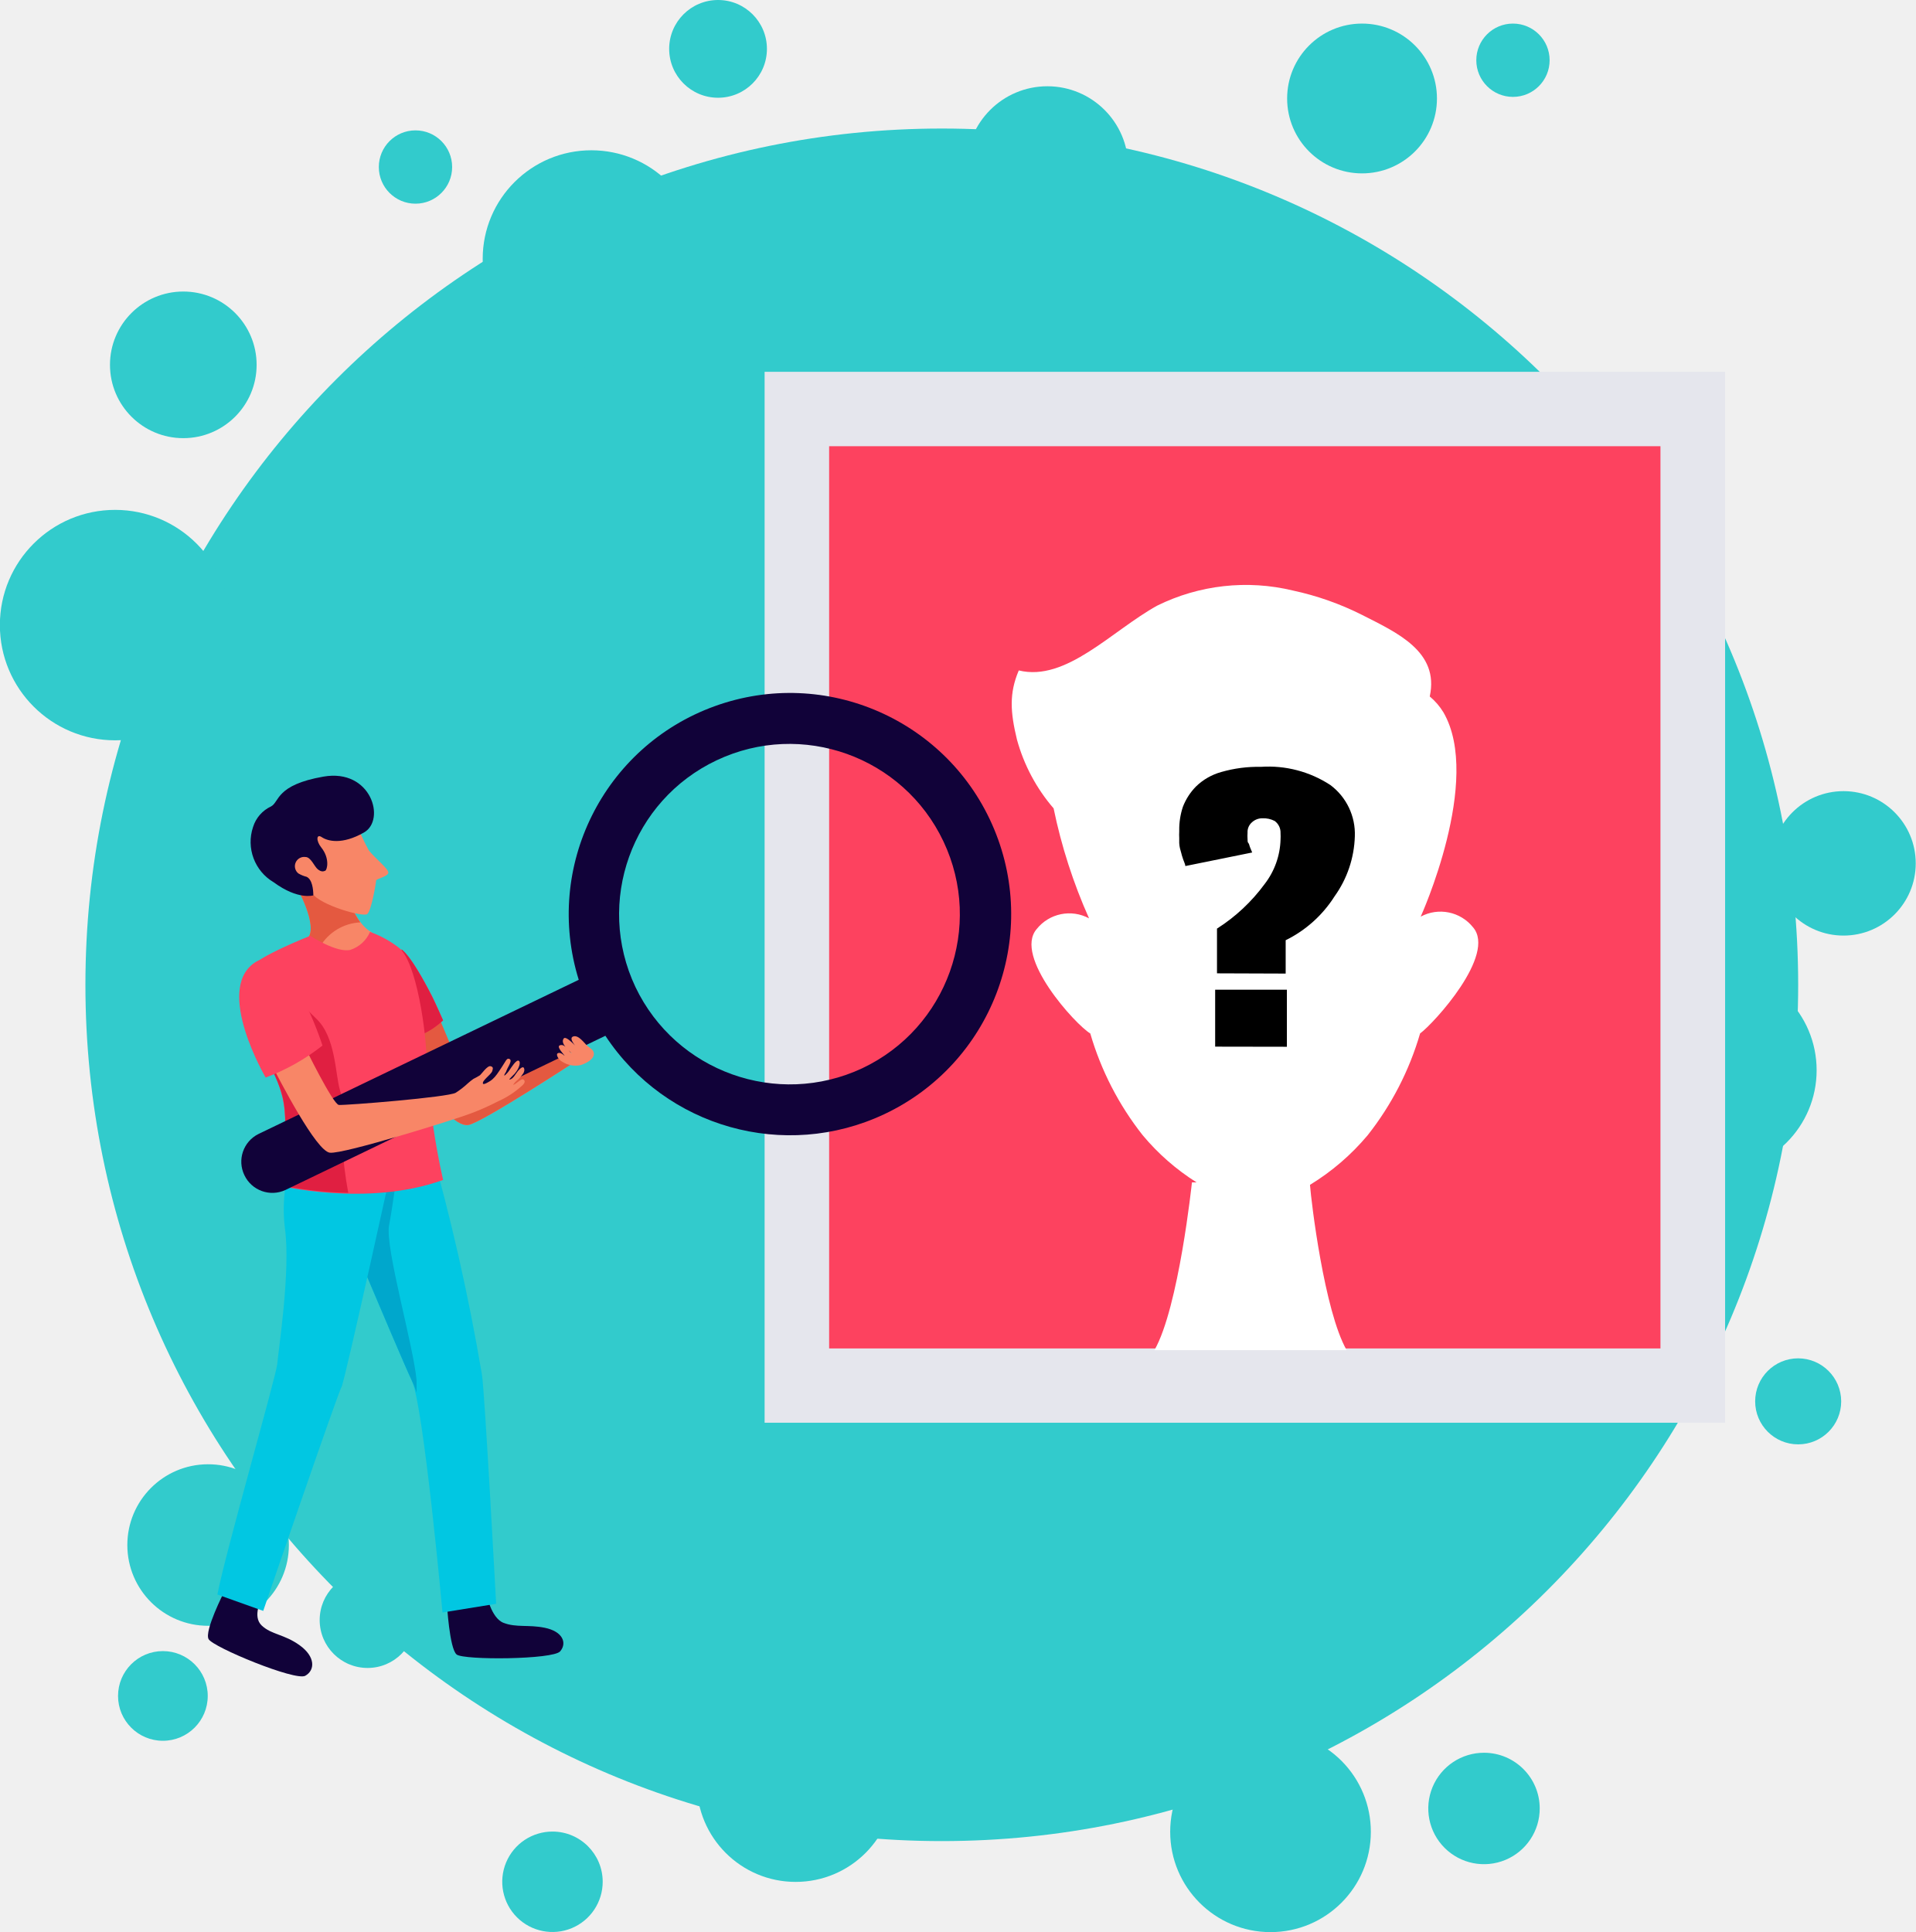
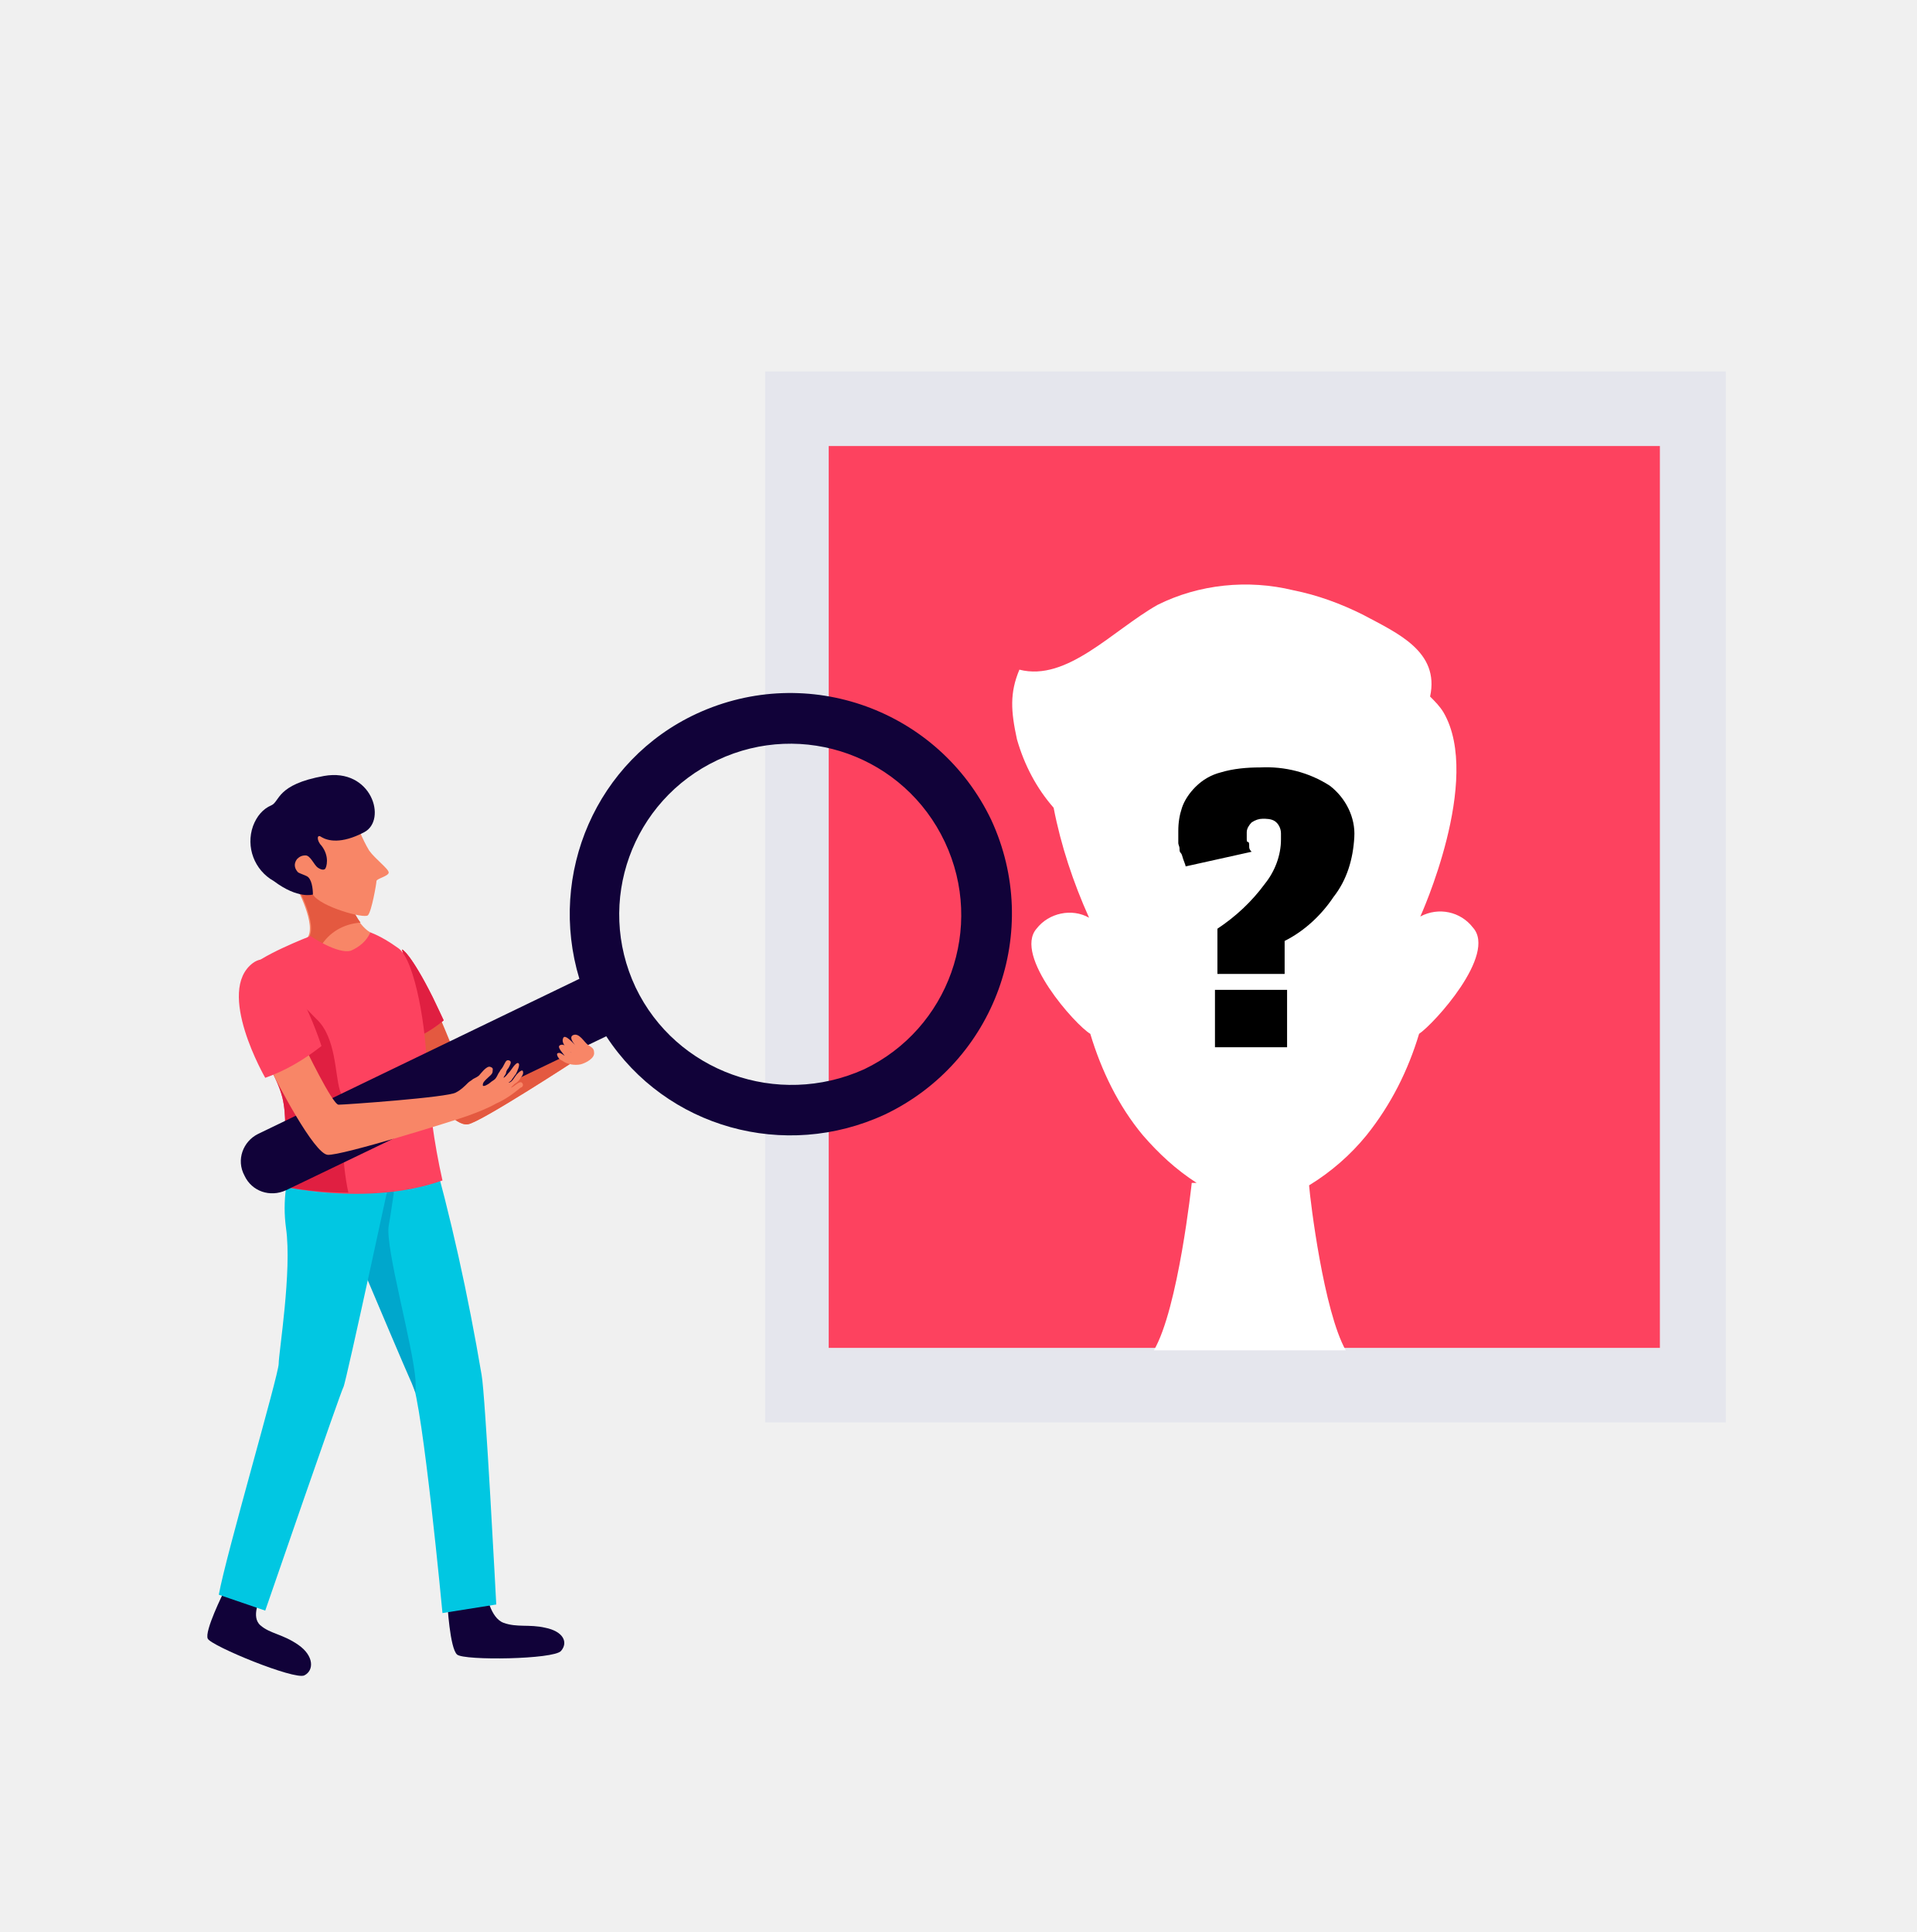
- <svg xmlns="http://www.w3.org/2000/svg" viewBox="0 0 156.77 158.12">
-   <defs>
-     <style>.cls-1{fill:#32cbcc;}.cls-2{fill:#e5e6ed;}.cls-3{fill:#fd425f;}.cls-4{fill:#fff;}.cls-5{fill:#f88667;}.cls-6{fill:#e45940;}.cls-7{fill:#110239;}.cls-8{fill:#01c7e2;}.cls-9{fill:#00a7cc;}.cls-10{fill:#e01f41;}</style>
-   </defs>
-   <g id="Capa_2" data-name="Capa 2">
-     <g id="Capa_1-2" data-name="Capa 1">
-       <path class="cls-1" d="M147.15,80.59A70.08,70.08,0,1,1,77.08,10.52,70.08,70.08,0,0,1,147.15,80.59Z" />
-       <path class="cls-1" d="M92.33,13.67a6.62,6.62,0,1,1-6.62-6.61A6.62,6.62,0,0,1,92.33,13.67Z" />
-       <path class="cls-1" d="M99.24,19.11a3.17,3.17,0,1,1-3.17-3.17A3.17,3.17,0,0,1,99.24,19.11Z" />
-       <path class="cls-1" d="M148.66,87.59a8.36,8.36,0,1,1-8.36-8.36A8.36,8.36,0,0,1,148.66,87.59Z" />
-       <path class="cls-1" d="M156.77,70.66a5.91,5.91,0,1,1-5.91-5.91A5.91,5.91,0,0,1,156.77,70.66Z" />
-       <path class="cls-1" d="M18.85,51.15a9.43,9.43,0,1,1-9.42-9.42A9.43,9.43,0,0,1,18.85,51.15Z" />
-       <path class="cls-1" d="M73.2,145.93a8.09,8.09,0,1,1-8.09-8.09A8.09,8.09,0,0,1,73.2,145.93Z" />
-       <path class="cls-1" d="M21,29.86a6,6,0,1,1-6-6A6,6,0,0,1,21,29.86Z" />
-       <path class="cls-1" d="M62.76,4a4,4,0,1,1-4-4A4,4,0,0,1,62.76,4Z" />
-       <path class="cls-1" d="M126.81,4.93a3,3,0,1,1-3-3A3,3,0,0,1,126.81,4.93Z" />
-       <path class="cls-1" d="M37,13.67a3,3,0,1,1-3-3A3,3,0,0,1,37,13.67Z" />
-       <path class="cls-1" d="M117.59,8.06a6.13,6.13,0,1,1-6.13-6.13A6.13,6.13,0,0,1,117.59,8.06Z" />
-       <path class="cls-1" d="M57.28,21.19A8.89,8.89,0,1,1,48.4,12.3,8.88,8.88,0,0,1,57.28,21.19Z" />
-       <path class="cls-1" d="M49.32,154a4.11,4.11,0,1,1-4.1-4.1A4.11,4.11,0,0,1,49.32,154Z" />
-       <path class="cls-1" d="M112.18,149.92a8.21,8.21,0,1,1-8.2-8.21A8.2,8.2,0,0,1,112.18,149.92Z" />
-       <path class="cls-1" d="M126,148a4.56,4.56,0,1,1-4.55-4.55A4.56,4.56,0,0,1,126,148Z" />
-       <path class="cls-1" d="M34,132.58a3.92,3.92,0,1,1-3.92-3.91A3.92,3.92,0,0,1,34,132.58Z" />
-       <path class="cls-1" d="M23.64,126.45A6.61,6.61,0,1,1,17,119.84,6.6,6.6,0,0,1,23.64,126.45Z" />
-       <path class="cls-1" d="M17,138.8a3.67,3.67,0,1,1-3.67-3.67A3.67,3.67,0,0,1,17,138.8Z" />
-       <path class="cls-1" d="M150.67,114.69a3.52,3.52,0,1,1-3.52-3.52A3.53,3.53,0,0,1,150.67,114.69Z" />
-       <rect class="cls-2" x="62.57" y="30.43" width="78.6" height="86.01" />
-       <rect class="cls-3" x="67.85" y="36.52" width="68.03" height="73.84" />
-       <path class="cls-4" d="M120.54,75.89a3.41,3.41,0,0,0-4.28-.87s5.07-11.18,1.86-16.72A5.18,5.18,0,0,0,117,57c.81-3.69-2.73-5.24-5.53-6.67a23.59,23.59,0,0,0-5.67-2,16.39,16.39,0,0,0-11.11,1.24c-3.72,2.06-7.45,6.25-11.32,5.3-.8,1.88-.69,3.42-.15,5.66a14.49,14.49,0,0,0,3,5.63,43.64,43.64,0,0,0,2.9,9,3.41,3.41,0,0,0-4.28.87c-1.94,2.24,3.21,7.87,4.38,8.55a24.46,24.46,0,0,0,4.29,8.33,18.78,18.78,0,0,0,4.41,3.86h-.38s-1.08,10.26-3.07,13.73H110.2c-1.83-3.21-2.9-12.17-3-13.53a19.16,19.16,0,0,0,4.72-4.06,24.46,24.46,0,0,0,4.29-8.33C117.33,83.76,122.48,78.13,120.54,75.89Z" />
-       <path d="M99.59,79.66V76a14.42,14.42,0,0,0,3.9-3.65,6.23,6.23,0,0,0,1.3-3.63,4.71,4.71,0,0,0,0-.53,1.17,1.17,0,0,0-.48-1,2,2,0,0,0-1-.22,1.25,1.25,0,0,0-.86.33,1.05,1.05,0,0,0-.36.85,3.89,3.89,0,0,0,0,.53c0,.15,0,.25.07.32s.07.19.14.36.13.3.17.41L97,70.88c0-.12-.09-.3-.18-.55s-.13-.42-.15-.5-.06-.22-.11-.4A2.53,2.53,0,0,1,96.5,69c0-.11,0-.25,0-.42a4.28,4.28,0,0,1,0-.52v-.11a5.86,5.86,0,0,1,.3-1.92,4.86,4.86,0,0,1,1.07-1.66,4.8,4.8,0,0,1,2.08-1.19,10.91,10.91,0,0,1,3.23-.42,9.25,9.25,0,0,1,5.69,1.49,5,5,0,0,1,2,4.2,8.87,8.87,0,0,1-1.66,4.91,9.91,9.91,0,0,1-4,3.59v2.73Zm-.15,6V81h5.87v4.67Z" />
-       <path class="cls-5" d="M24.24,72.51s1.84,3.26.94,4.25c0,0,2.46,2.23,4.38,1.29s.81-1.78.81-1.78-1.34-.59-2-3.4S24.24,72.51,24.24,72.51Z" />
-       <path class="cls-6" d="M26.18,77.49a4.05,4.05,0,0,1,3.31-2,6.81,6.81,0,0,1-1.13-2.6c-.68-2.82-4.12-.36-4.12-.36s1.84,3.26.94,4.25A7.63,7.63,0,0,0,26.18,77.49Z" />
-       <path class="cls-5" d="M22.7,68.64s1.07-2.9,2.86-3,2.94.14,3.24.8a19.85,19.85,0,0,0,1.39,3.17c.52.65,1.58,1.48,1.59,1.8s-1,.52-1,.65-.38,2.48-.73,2.75-3.88-.74-4.5-1.7S22.71,70.45,22.7,68.64Z" />
-       <path class="cls-7" d="M26.34,68.52c.48.32,1.65.64,3.45-.39s.59-5.25-3.32-4.57S22.88,65.63,22.18,66a2.76,2.76,0,0,0-1.47,1.68,3.83,3.83,0,0,0,1.69,4.53c2,1.47,3.24,1.07,3.24,1.07,0-.49-.09-1.31-.55-1.52a2.56,2.56,0,0,1-.68-.28A.76.76,0,0,1,25,70.14c.44,0,.72.77,1,1s.47.19.62.12.39-1-.33-1.9C25.86,68.83,25.87,68.2,26.34,68.52Z" />
-       <path class="cls-7" d="M18.32,130.33s-1.61,3.16-1.25,3.82,7.1,3.45,7.91,3,.84-1.56-.45-2.49-2.3-.86-3.11-1.62,0-2.19,0-2.19Z" />
-       <path class="cls-7" d="M36.57,131.22s.21,3.72.8,4.19,7.89.42,8.47-.26.22-1.63-1.27-1.93c-1.33-.27-2.32,0-3.36-.4s-1.4-2.38-1.4-2.38Z" />
-       <path class="cls-8" d="M35.07,93.25l-9.52.58s7.16,17.08,8.14,19.14,2.52,19,2.52,19l4.39-.71s-.93-17.33-1.16-18.75A176.12,176.12,0,0,0,35.07,93.25Z" />
-       <path class="cls-9" d="M31.84,100.27c.31-1.59.53-3.66.87-5.24.14-.63,1-.66,1.09-1.29a1.56,1.56,0,0,1-.38-.39l-7.87.48s7.16,17.08,8.14,19.14c.1.2.24.53.4,1,0-.34,0-.69,0-1C33.84,110.13,31.49,102.08,31.84,100.27Z" />
-       <path class="cls-8" d="M32.38,94.05H24.25a12.36,12.36,0,0,0-.94,6.44c.5,3.48-.56,10.23-.62,11.13s-4.27,15.55-4.9,18.88l3.75,1.34s6.16-18,6.4-18.3S32.38,94.05,32.38,94.05Z" />
-       <path class="cls-5" d="M35.61,89.93s1.61,2.32,2.72,2.14,8.92-5.3,8.92-5.3l-1.63-1.09s-6.22,4.25-6.84,4.07c-.33-.1-2-4.35-3.33-7.54-1.65-3.93-2.6-4.5-2.6-4.5Z" />
-       <path class="cls-6" d="M35.61,89.93s1.61,2.32,2.72,2.14,8.92-5.3,8.92-5.3l-1.63-1.09s-6.22,4.25-6.84,4.07c-.3-.09-2.12-4.88-3.44-7.8-1.79-4-2.49-4.24-2.49-4.24Z" />
-       <path class="cls-3" d="M36.26,83.51s-.66-1.49-.89-1.94c-1.82-3.57-2.52-3.86-2.52-3.86l1.58,7A6.05,6.05,0,0,0,36.26,83.51Z" />
-       <path class="cls-10" d="M36.26,83.51s-.66-1.49-.89-1.94c-1.82-3.57-2.52-3.86-2.52-3.86l1.58,7A6.05,6.05,0,0,0,36.26,83.51Z" />
-       <path class="cls-3" d="M22.71,97s7.3,1.83,13.55-.43a59.81,59.81,0,0,1-1.33-9.31c0-2.76-.87-8.68-2.32-9.72a8.55,8.55,0,0,0-2.33-1.27,2.64,2.64,0,0,1-1.61,1.47c-1.12.27-3.28-1.15-3.28-1.15s-4.4,1.72-5,2.69c-1.21,2,2,7.57,2.71,10.48S22.71,97,22.71,97Z" />
-       <path class="cls-10" d="M28.5,97.63A32.59,32.59,0,0,1,28,93.5a10.15,10.15,0,0,1,.06-3.44c-.09-.3-.17-.61-.25-.87-.38-1.33-.34-4.3-1.91-5.8-.91-.86-2-2.21-3.37-2.44a18.25,18.25,0,0,1-2.29-.63c.06.54-.66,1.56-.43,2.29.94,2.33,2.84,5.21,3.3,7.1.72,2.9-.4,7.24-.4,7.24A29.59,29.59,0,0,0,28.5,97.63Z" />
-       <path class="cls-7" d="M72.36,91.19a18.1,18.1,0,1,0-25-11L21.15,92.81A2.53,2.53,0,0,0,20,96.18l0,0a2.53,2.53,0,0,0,3.36,1.21L49.54,84.77A18.1,18.1,0,0,0,72.36,91.19ZM52,80.78a13.94,13.94,0,1,1,18.56,6.65A14,14,0,0,1,52,80.78Z" />
-       <path class="cls-5" d="M24.91,85.6s2.33,4.78,2.82,4.83,9-.63,9.57-1a7,7,0,0,0,1-.78,4.82,4.82,0,0,1,.44-.35,5.7,5.7,0,0,0,.54-.3c.13-.11.6-.8.86-.74s.19.21.15.38-.34.42-.48.57-.33.33-.29.47.48-.14.58-.2a1.8,1.8,0,0,0,.39-.34,4.42,4.42,0,0,0,.35-.47c.07-.1.14-.2.2-.3s.21-.32.31-.49.19-.29.36-.2,0,.41-.07.55a3.42,3.42,0,0,0-.21.43c0,.09-.2.26-.15.38a2.12,2.12,0,0,0,.46-.53c.09-.12.52-.83.72-.69s-.06.69-.21.88a1.83,1.83,0,0,1-.32.36c-.05.05-.29.3-.25.29.3,0,.52-.48.7-.69s.48-.51.53-.13a.6.6,0,0,1-.15.4,2.28,2.28,0,0,1-.47.51,1.64,1.64,0,0,0-.3.34c.22,0,.66-.57.86-.42s0,.37-.08.45a7.31,7.31,0,0,1-2,1.32,20.89,20.89,0,0,1-2.25,1c-1.1.43-10.41,3.35-11.53,3.21s-4.07-5.84-4.91-7.5S24.91,85.6,24.91,85.6Z" />
-       <path class="cls-3" d="M21.74,88.19a17.29,17.29,0,0,0,4.65-2.62s-2.79-8.75-5.6-6.75C17.58,81.1,21.74,88.19,21.74,88.19Z" />
-       <path class="cls-5" d="M45.63,86.21c.15-.1.35,0,.6.22-.33-.41-.73-.84-.34-.9s.64.53.92.71c-.15-.2-1-.8-.68-1.25.2-.27,1.13.78,1.32,1-.18-.17-1-1-.55-1.16s.91.55,1.17.77.47.3.52.57c.09.52-.68.88-1.07,1A2,2,0,0,1,46,86.89C45.69,86.73,45.48,86.3,45.63,86.21Z" />
+ <svg xmlns="http://www.w3.org/2000/svg" version="1.1" id="Capa_1" x="0px" y="0px" viewBox="0 0 156.8 158.1" style="enable-background:new 0 0 156.8 158.1;" xml:space="preserve">
+   <style type="text/css">
+ 	.st0{display:none;fill:#32CBCC;}
+ 	.st1{fill:#E5E6ED;}
+ 	.st2{fill:#FD425F;}
+ 	.st3{fill:#FFFFFF;}
+ 	.st4{fill:#F88667;}
+ 	.st5{fill:#E45940;}
+ 	.st6{fill:#110239;}
+ 	.st7{fill:#01C7E2;}
+ 	.st8{fill:#00A7CC;}
+ 	.st9{fill:#E01F41;}
+ </style>
+   <g id="Capa_2_1_">
+     <g id="Capa_1-2">
+       <path class="st0" d="M147.1,80.6c0,38.7-31.4,70.1-70.1,70.1C38.4,150.7,7,119.3,7,80.6c0-38.7,31.4-70.1,70.1-70.1c0,0,0,0,0,0    C115.8,10.5,147.1,41.9,147.1,80.6z" />
+       <path class="st0" d="M92.3,13.7c0,3.7-3,6.6-6.6,6.6c-3.7,0-6.6-3-6.6-6.6s3-6.6,6.6-6.6c0,0,0,0,0,0C89.4,7.1,92.3,10,92.3,13.7z    " />
+       <path class="st0" d="M99.2,19.1c0,1.8-1.4,3.2-3.2,3.2c-1.8,0-3.2-1.4-3.2-3.2s1.4-3.2,3.2-3.2l0,0C97.8,15.9,99.2,17.4,99.2,19.1    z" />
+       <path class="st0" d="M148.7,87.6c0,4.6-3.7,8.4-8.4,8.4s-8.4-3.7-8.4-8.4c0-4.6,3.7-8.4,8.4-8.4S148.7,83,148.7,87.6L148.7,87.6z" />
+       <path class="st0" d="M156.8,70.7c0,3.3-2.6,5.9-5.9,5.9s-5.9-2.6-5.9-5.9c0-3.3,2.6-5.9,5.9-5.9C154.1,64.8,156.8,67.4,156.8,70.7    L156.8,70.7z" />
+       <path class="st0" d="M18.9,51.2c0,5.2-4.2,9.4-9.4,9.4c-5.2,0-9.4-4.2-9.4-9.4s4.2-9.4,9.4-9.4c0,0,0,0,0,0    C14.6,41.7,18.8,45.9,18.9,51.2z" />
+       <path class="st0" d="M73.2,145.9c0,4.5-3.6,8.1-8.1,8.1c-4.5,0-8.1-3.6-8.1-8.1c0-4.5,3.6-8.1,8.1-8.1h0    C69.6,137.8,73.2,141.5,73.2,145.9z" />
+       <path class="st0" d="M21,29.9c0,3.3-2.7,6-6,6s-6-2.7-6-6s2.7-6,6-6S21,26.5,21,29.9z" />
+       <path class="st0" d="M62.8,4c0,2.2-1.8,4-4,4s-4-1.8-4-4s1.8-4,4-4S62.8,1.8,62.8,4z" />
+       <path class="st0" d="M126.8,4.9c0,1.7-1.3,3-3,3s-3-1.3-3-3s1.3-3,3-3S126.8,3.3,126.8,4.9z" />
+       <path class="st0" d="M37,13.7c0,1.7-1.3,3-3,3s-3-1.3-3-3s1.3-3,3-3S37,12,37,13.7z" />
+       <path class="st0" d="M117.6,8.1c0,3.4-2.7,6.1-6.1,6.1s-6.1-2.7-6.1-6.1s2.7-6.1,6.1-6.1c0,0,0,0,0,0    C114.8,1.9,117.6,4.7,117.6,8.1z" />
+       <path class="st0" d="M57.3,21.2c0,4.9-4,8.9-8.9,8.9c-4.9,0-8.9-4-8.9-8.9c0-4.9,4-8.9,8.9-8.9c0,0,0,0,0,0    C53.3,12.3,57.3,16.3,57.3,21.2C57.3,21.2,57.3,21.2,57.3,21.2z" />
+       <path class="st0" d="M49.3,154c0,2.3-1.8,4.1-4.1,4.1c-2.3,0-4.1-1.8-4.1-4.1c0-2.3,1.8-4.1,4.1-4.1c0,0,0,0,0,0    C47.5,149.9,49.3,151.7,49.3,154z" />
+       <path class="st0" d="M112.2,149.9c0,4.5-3.7,8.2-8.2,8.2c-4.5,0-8.2-3.7-8.2-8.2s3.7-8.2,8.2-8.2c0,0,0,0,0,0    C108.5,141.7,112.2,145.4,112.2,149.9C112.2,149.9,112.2,149.9,112.2,149.9z" />
+       <path class="st0" d="M126,148c0,2.5-2,4.6-4.6,4.6c-2.5,0-4.6-2-4.6-4.6s2-4.6,4.6-4.6c0,0,0,0,0,0C124,143.5,126,145.5,126,148z" />
+       <path class="st0" d="M34,132.6c0,2.2-1.7,3.9-3.9,3.9c-2.2,0-3.9-1.7-3.9-3.9c0-2.2,1.7-3.9,3.9-3.9c0,0,0,0,0,0    C32.2,128.7,34,130.4,34,132.6z" />
+       <path class="st0" d="M23.6,126.4c0,3.7-3,6.6-6.6,6.6c-3.7,0-6.6-3-6.6-6.6c0-3.6,2.9-6.6,6.6-6.6    C20.6,119.8,23.6,122.8,23.6,126.4C23.6,126.4,23.6,126.4,23.6,126.4z" />
+       <path class="st0" d="M17,138.8c0,2-1.6,3.7-3.7,3.7s-3.7-1.6-3.7-3.7s1.6-3.7,3.7-3.7c0,0,0,0,0,0C15.4,135.1,17,136.8,17,138.8z" />
+       <path class="st0" d="M150.7,114.7c0,1.9-1.6,3.5-3.5,3.5c-1.9,0-3.5-1.6-3.5-3.5c0-1.9,1.6-3.5,3.5-3.5    C149.1,111.2,150.7,112.7,150.7,114.7z" />
+       <rect x="62.6" y="30.4" class="st1" width="78.6" height="86" />
+       <rect x="67.8" y="36.5" class="st2" width="68" height="73.8" />
+       <path class="st3" d="M120.5,75.9c-1-1.3-2.8-1.7-4.3-0.9c0,0,5.1-11.2,1.9-16.7c-0.3-0.5-0.7-0.9-1.1-1.3c0.8-3.7-2.7-5.2-5.5-6.7    c-1.8-0.9-3.7-1.6-5.7-2c-3.7-0.9-7.7-0.5-11.1,1.2c-3.7,2.1-7.4,6.3-11.3,5.3c-0.8,1.9-0.7,3.4-0.2,5.7c0.6,2.1,1.6,4,3,5.6    c0.6,3.1,1.6,6.1,2.9,9c-1.4-0.8-3.3-0.4-4.3,0.9c-1.9,2.2,3.2,7.9,4.4,8.6c0.9,3,2.3,5.9,4.3,8.3c1.3,1.5,2.7,2.8,4.4,3.9h-0.4    c0,0-1.1,10.3-3.1,13.7h15.7c-1.8-3.2-2.9-12.2-3-13.5c1.8-1.1,3.4-2.5,4.7-4.1c2-2.5,3.4-5.3,4.3-8.3    C117.3,83.8,122.5,78.1,120.5,75.9z" />
+       <path d="M99.6,79.7V76c1.5-1,2.8-2.2,3.9-3.7c0.8-1,1.3-2.3,1.3-3.6c0-0.2,0-0.4,0-0.5c0-0.4-0.2-0.8-0.5-1    c-0.3-0.2-0.7-0.2-1-0.2c-0.3,0-0.6,0.1-0.9,0.3c-0.2,0.2-0.4,0.5-0.4,0.8c0,0.2,0,0.4,0,0.5c0,0.2,0,0.3,0.1,0.3s0.1,0.2,0.1,0.4    s0.1,0.3,0.2,0.4L97,70.9c0-0.1-0.1-0.3-0.2-0.6s-0.1-0.4-0.2-0.5s-0.1-0.2-0.1-0.4c0-0.1-0.1-0.3-0.1-0.4c0-0.1,0-0.3,0-0.4    c0-0.2,0-0.3,0-0.5V68c0-0.7,0.1-1.3,0.3-1.9c0.2-0.6,0.6-1.2,1.1-1.7c0.6-0.6,1.3-1,2.1-1.2c1-0.3,2.1-0.4,3.2-0.4    c2-0.1,4,0.4,5.7,1.5c1.3,1,2.1,2.6,2,4.2c-0.1,1.8-0.6,3.5-1.7,4.9c-1,1.5-2.4,2.8-4,3.6v2.7L99.6,79.7z M99.4,85.7V81h5.9v4.7    L99.4,85.7z" />
+       <path class="st4" d="M24.2,72.5c0,0,1.8,3.3,0.9,4.3c0,0,2.5,2.2,4.4,1.3s0.8-1.8,0.8-1.8s-1.3-0.6-2-3.4S24.2,72.5,24.2,72.5z" />
+       <path class="st5" d="M26.2,77.5c0.7-1.2,1.9-1.9,3.3-2c-0.6-0.8-0.9-1.7-1.1-2.6c-0.7-2.8-4.1-0.4-4.1-0.4s1.8,3.3,0.9,4.3    C25.5,77,25.8,77.3,26.2,77.5z" />
+       <path class="st4" d="M22.7,68.6c0,0,1.1-2.9,2.9-3s2.9,0.1,3.2,0.8c0.4,1.1,0.8,2.2,1.4,3.2c0.5,0.7,1.6,1.5,1.6,1.8s-1,0.5-1,0.7    s-0.4,2.5-0.7,2.8s-3.9-0.7-4.5-1.7S22.7,70.4,22.7,68.6z" />
+       <path class="st6" d="M26.3,68.5c0.5,0.3,1.6,0.6,3.5-0.4s0.6-5.3-3.3-4.6s-3.6,2.1-4.3,2.4c-0.7,0.3-1.2,0.9-1.5,1.7    c-0.6,1.7,0.1,3.6,1.7,4.5c2,1.5,3.2,1.1,3.2,1.1c0-0.5-0.1-1.3-0.5-1.5c-0.2-0.1-0.5-0.2-0.7-0.3c-0.3-0.3-0.4-0.7-0.1-1.1    c0.2-0.2,0.4-0.3,0.7-0.3c0.4,0,0.7,0.8,1,1s0.5,0.2,0.6,0.1s0.4-1-0.3-1.9C25.9,68.8,25.9,68.2,26.3,68.5z" />
+       <path class="st6" d="M18.3,130.3c0,0-1.6,3.2-1.3,3.8s7.1,3.4,7.9,3s0.8-1.6-0.5-2.5s-2.3-0.9-3.1-1.6s0-2.2,0-2.2L18.3,130.3z" />
+       <path class="st6" d="M36.6,131.2c0,0,0.2,3.7,0.8,4.2s7.9,0.4,8.5-0.3s0.2-1.6-1.3-1.9c-1.3-0.3-2.3,0-3.4-0.4s-1.4-2.4-1.4-2.4    L36.6,131.2z" />
+       <path class="st7" d="M35.1,93.3l-9.5,0.6c0,0,7.2,17.1,8.1,19.1s2.5,19,2.5,19l4.4-0.7c0,0-0.9-17.3-1.2-18.8    C38.3,106,36.9,99.6,35.1,93.3z" />
+       <path class="st8" d="M31.8,100.3c0.3-1.6,0.5-3.7,0.9-5.2c0.1-0.6,1-0.7,1.1-1.3c-0.1-0.1-0.3-0.2-0.4-0.4l-7.9,0.5    c0,0,7.2,17.1,8.1,19.1c0.1,0.2,0.2,0.5,0.4,1c0-0.3,0-0.7,0-1C33.8,110.1,31.5,102.1,31.8,100.3z" />
+       <path class="st7" d="M32.4,94.1h-8.1c-0.9,2-1.2,4.2-0.9,6.4c0.5,3.5-0.6,10.2-0.6,11.1s-4.3,15.6-4.9,18.9l3.8,1.3    c0,0,6.2-18,6.4-18.3S32.4,94.1,32.4,94.1z" />
+       <path class="st4" d="M35.6,89.9c0,0,1.6,2.3,2.7,2.1s8.9-5.3,8.9-5.3l-1.6-1.1c0,0-6.2,4.3-6.8,4.1c-0.3-0.1-2-4.3-3.3-7.5    c-1.7-3.9-2.6-4.5-2.6-4.5L35.6,89.9z" />
+       <path class="st5" d="M35.6,89.9c0,0,1.6,2.3,2.7,2.1s8.9-5.3,8.9-5.3l-1.6-1.1c0,0-6.2,4.3-6.8,4.1c-0.3-0.1-2.1-4.9-3.4-7.8    c-1.8-4-2.5-4.2-2.5-4.2L35.6,89.9z" />
+       <path class="st2" d="M36.3,83.5c0,0-0.7-1.5-0.9-1.9c-1.8-3.6-2.5-3.9-2.5-3.9l1.6,7C35.1,84.4,35.7,84,36.3,83.5z" />
+       <path class="st9" d="M36.3,83.5c0,0-0.7-1.5-0.9-1.9c-1.8-3.6-2.5-3.9-2.5-3.9l1.6,7C35.1,84.4,35.7,84,36.3,83.5z" />
+       <path class="st2" d="M22.7,97c0,0,7.3,1.8,13.5-0.4c-0.7-3.1-1.1-6.2-1.3-9.3c0-2.8-0.9-8.7-2.3-9.7c-0.7-0.5-1.5-1-2.3-1.3    c-0.3,0.7-0.9,1.2-1.6,1.5c-1.1,0.3-3.3-1.2-3.3-1.2s-4.4,1.7-5,2.7c-1.2,2,2,7.6,2.7,10.5S22.7,97,22.7,97z" />
+       <path class="st9" d="M28.5,97.6c-0.3-1.4-0.4-2.7-0.5-4.1c-0.2-1.1-0.2-2.3,0.1-3.4c-0.1-0.3-0.2-0.6-0.3-0.9    c-0.4-1.3-0.3-4.3-1.9-5.8c-0.9-0.9-2-2.2-3.4-2.4c-0.8-0.2-1.5-0.4-2.3-0.6c0.1,0.5-0.7,1.6-0.4,2.3c0.9,2.3,2.8,5.2,3.3,7.1    c0.7,2.9-0.4,7.2-0.4,7.2C24.6,97.4,26.6,97.6,28.5,97.6z" />
+       <path class="st6" d="M72.4,91.2c9-4.3,12.9-15,8.7-24.1c-4.3-9-15-12.9-24.1-8.7c-8.2,3.8-12.2,13.1-9.6,21.7L21.1,92.8    c-1.2,0.6-1.8,2.1-1.1,3.4l0,0c0.6,1.3,2.1,1.8,3.4,1.2l26.2-12.6C54.5,92.3,64.2,95,72.4,91.2z M52,80.8    c-3.3-7-0.3-15.3,6.7-18.6c7-3.3,15.3-0.3,18.6,6.7c3.3,7,0.3,15.3-6.6,18.6C63.6,90.7,55.3,87.7,52,80.8z" />
+       <path class="st4" d="M24.9,85.6c0,0,2.3,4.8,2.8,4.8s9-0.6,9.6-1c0.4-0.2,0.7-0.5,1-0.8c0.1-0.1,0.3-0.2,0.4-0.3    c0.2-0.1,0.4-0.2,0.5-0.3c0.1-0.1,0.6-0.8,0.9-0.7s0.2,0.2,0.2,0.4s-0.3,0.4-0.5,0.6s-0.3,0.3-0.3,0.5s0.5-0.1,0.6-0.2    c0.1-0.1,0.3-0.2,0.4-0.3c0.1-0.1,0.2-0.3,0.3-0.5c0.1-0.1,0.1-0.2,0.2-0.3s0.2-0.3,0.3-0.5s0.2-0.3,0.4-0.2s0,0.4-0.1,0.6    c-0.1,0.1-0.2,0.3-0.2,0.4c0,0.1-0.2,0.3-0.2,0.4c0.2-0.1,0.3-0.3,0.5-0.5c0.1-0.1,0.5-0.8,0.7-0.7s-0.1,0.7-0.2,0.9    c-0.1,0.1-0.2,0.3-0.3,0.4c0,0.1-0.3,0.3-0.3,0.3c0.3,0,0.5-0.5,0.7-0.7s0.5-0.5,0.5-0.1c0,0.1-0.1,0.3-0.2,0.4    c-0.1,0.2-0.3,0.4-0.5,0.5c-0.1,0.1-0.2,0.2-0.3,0.3c0.2,0,0.7-0.6,0.9-0.4s0,0.4-0.1,0.4c-0.6,0.5-1.3,1-2,1.3    c-0.7,0.4-1.5,0.7-2.3,1c-1.1,0.4-10.4,3.3-11.5,3.2s-4.1-5.8-4.9-7.5S24.9,85.6,24.9,85.6z" />
+       <path class="st2" d="M21.7,88.2c1.7-0.6,3.2-1.5,4.6-2.6c0,0-2.8-8.8-5.6-6.8C17.6,81.1,21.7,88.2,21.7,88.2z" />
+       <path class="st4" d="M45.6,86.2c0.2-0.1,0.3,0,0.6,0.2c-0.3-0.4-0.7-0.8-0.3-0.9s0.6,0.5,0.9,0.7c-0.2-0.2-1-0.8-0.7-1.3    c0.2-0.3,1.1,0.8,1.3,1c-0.2-0.2-1-1-0.5-1.2s0.9,0.6,1.2,0.8s0.5,0.3,0.5,0.6c0.1,0.5-0.7,0.9-1.1,1c-0.5,0.1-1.1,0-1.5-0.3    C45.7,86.7,45.5,86.3,45.6,86.2z" />
    </g>
  </g>
</svg>
